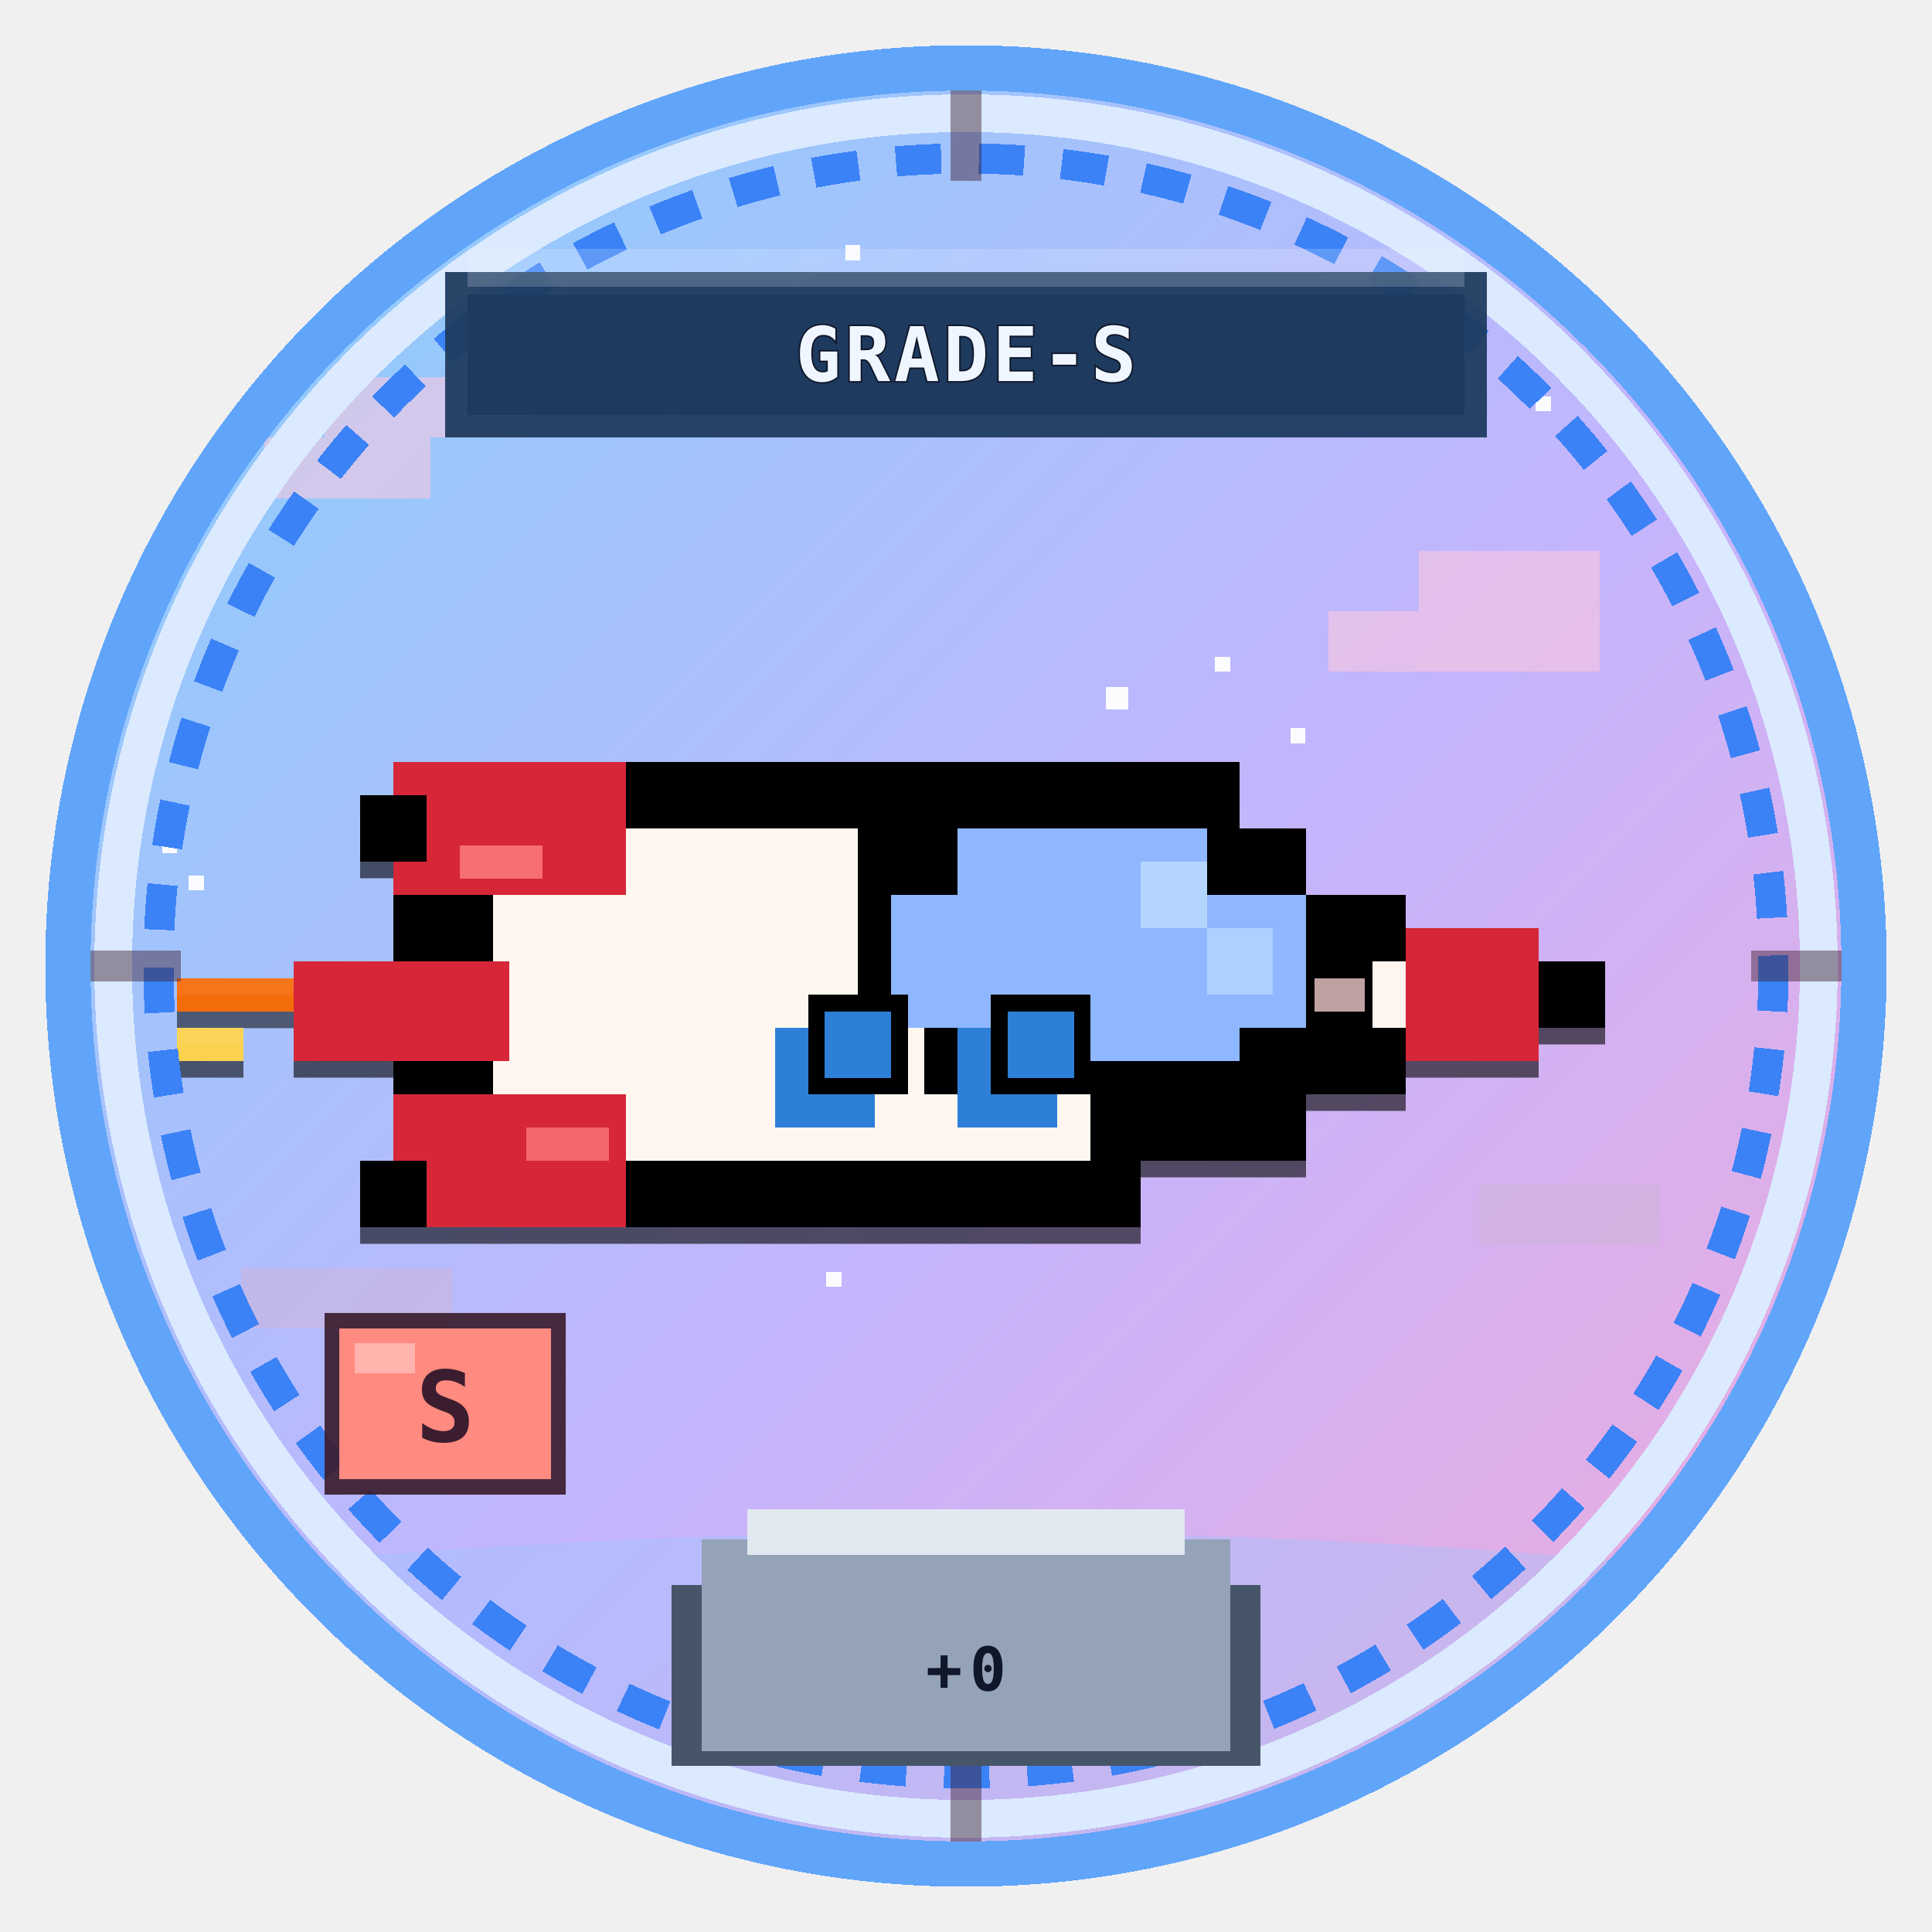
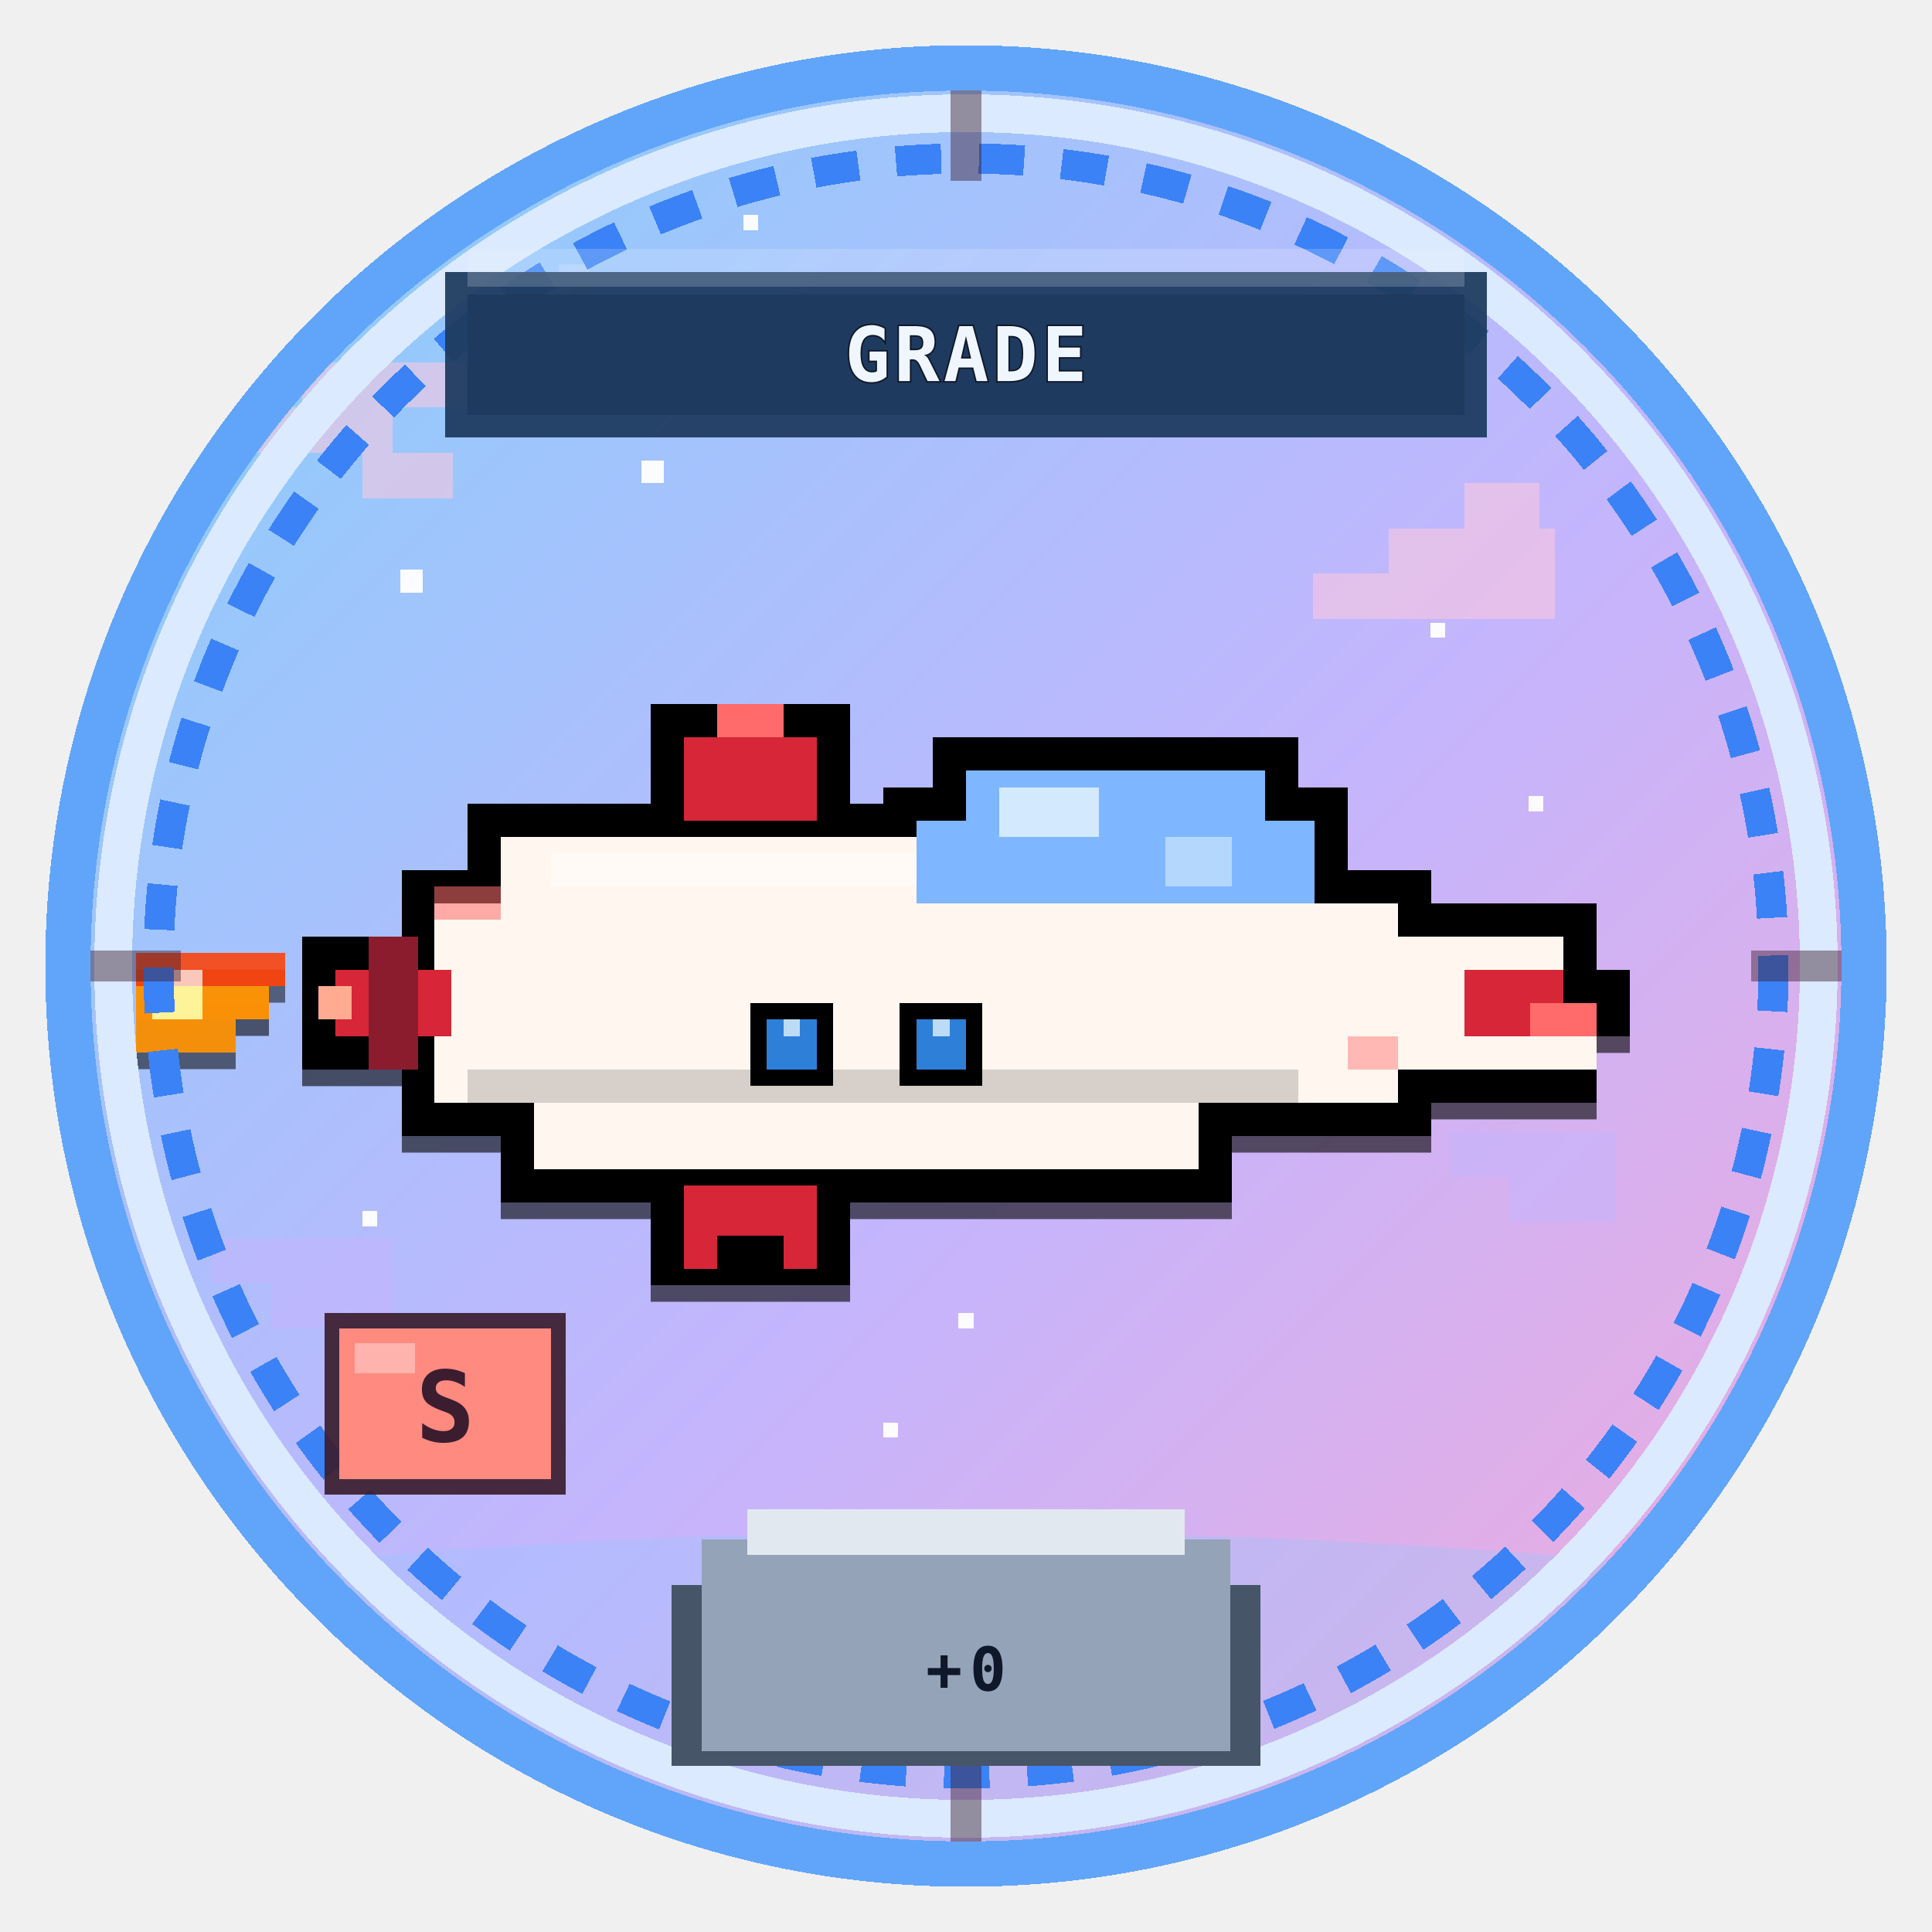
<svg xmlns="http://www.w3.org/2000/svg" viewBox="0 0 512 512" class="w-full h-full" shape-rendering="crispEdges">
  <defs>
-     <linearGradient id="bg_badge_206" x1="0%" y1="0%" x2="100%" y2="100%">
+     <linearGradient id="bg_badge_83" x1="0%" y1="0%" x2="100%" y2="100%">
      <stop offset="0%" stop-color="#7dd3fc" />
      <stop offset="55%" stop-color="#c4b5fd" />
      <stop offset="100%" stop-color="#f9a8d4" />
    </linearGradient>
-     <linearGradient id="hull_badge_206" x1="0%" y1="0%" x2="100%" y2="0%">
+     <linearGradient id="hull_badge_83" x1="0%" y1="0%" x2="100%" y2="0%">
      <stop offset="0%" stop-color="#e0e0e0" />
      <stop offset="50%" stop-color="#ffffff" />
      <stop offset="100%" stop-color="#d0d0d0" />
    </linearGradient>
-     <linearGradient id="frame_badge_206" x1="0%" y1="0%" x2="100%" y2="100%">
+     <linearGradient id="frame_badge_83" x1="0%" y1="0%" x2="100%" y2="100%">
      <stop offset="0%" stop-color="#e0f2fe" />
      <stop offset="50%" stop-color="#fce7f3" />
      <stop offset="100%" stop-color="#fef9c3" />
    </linearGradient>
-     <filter id="shadow_badge_206" x="-50%" y="-50%" width="200%" height="200%">
+     <filter id="shadow_badge_83" x="-50%" y="-50%" width="200%" height="200%">
      <feDropShadow dx="0" dy="4" stdDeviation="0" flood-color="#000" flood-opacity="0.6" />
    </filter>
-     <filter id="glow_badge_206">
+     <filter id="glow_badge_83">
      <feGaussianBlur stdDeviation="1" result="blur" />
      <feComposite in="SourceGraphic" in2="blur" operator="over" />
    </filter>
-     <filter id="text_glow_badge_206" x="-50%" y="-50%" width="200%" height="200%">
+     <filter id="text_glow_badge_83" x="-50%" y="-50%" width="200%" height="200%">
      <feGaussianBlur stdDeviation="2" result="blur" />
      <feMerge>
        <feMergeNode in="blur" />
        <feMergeNode in="SourceGraphic" />
      </feMerge>
    </filter>
-     <clipPath id="clip_badge_206">
+     <clipPath id="clip_badge_83">
      <circle cx="256" cy="256" r="240" />
    </clipPath>
  </defs>
-   <g clip-path="url(#clip_badge_206)">
-     <rect width="512" height="512" fill="url(#bg_badge_206)" />
+   <g clip-path="url(#clip_badge_83)">
+     <rect width="512" height="512" fill="url(#bg_badge_83)" />
    <g fill="#ffffff" fill-opacity="0.95" shape-rendering="crispEdges">
-       <rect x="171" y="94" width="4" height="4" />
-       <rect x="50" y="232" width="4" height="4" />
-       <rect x="43" y="222" width="4" height="4" />
-       <rect x="224" y="65" width="4" height="4" />
-       <rect x="219" y="337" width="4" height="4" />
-       <rect x="123" y="265" width="6" height="6" />
-       <rect x="293" y="182" width="6" height="6" />
-       <rect x="38" y="349" width="4" height="4" />
-       <rect x="85" y="82" width="4" height="4" />
-       <rect x="407" y="105" width="4" height="4" />
-       <rect x="322" y="174" width="4" height="4" />
-       <rect x="46" y="61" width="4" height="4" />
-       <rect x="342" y="193" width="4" height="4" />
-       <rect x="297" y="203" width="4" height="4" />
+       <rect x="254" y="348" width="4" height="4" />
+       <rect x="197" y="57" width="4" height="4" />
+       <rect x="106" y="151" width="6" height="6" />
+       <rect x="42" y="95" width="4" height="4" />
+       <rect x="405" y="211" width="4" height="4" />
+       <rect x="448" y="122" width="4" height="4" />
+       <rect x="96" y="321" width="4" height="4" />
+       <rect x="379" y="165" width="4" height="4" />
+       <rect x="105" y="375" width="4" height="4" />
+       <rect x="234" y="377" width="4" height="4" />
+       <rect x="170" y="122" width="6" height="6" />
+       <rect x="360" y="266" width="4" height="4" />
+       <rect x="458" y="85" width="4" height="4" />
+       <rect x="406" y="276" width="4" height="4" />
    </g>
    <g opacity="0.55" shape-rendering="crispEdges">
      <g fill="#ffc8dd">
-         <rect x="70" y="116" width="44" height="16" />
-         <rect x="86" y="100" width="54" height="16" />
-         <rect x="376" y="146" width="48" height="16" />
-         <rect x="352" y="162" width="72" height="16" />
+         <rect x="64" y="108" width="40" height="12" />
+         <rect x="80" y="96" width="48" height="12" />
+         <rect x="96" y="120" width="24" height="12" />
+         <rect x="368" y="140" width="44" height="12" />
+         <rect x="348" y="152" width="64" height="12" />
+         <rect x="388" y="128" width="20" height="12" />
      </g>
-       <g fill="#cdb4db">
-         <rect x="64" y="336" width="56" height="16" />
-         <rect x="392" y="314" width="48" height="16" />
+       <g fill="#c4b5fd">
+         <rect x="56" y="328" width="48" height="12" />
+         <rect x="72" y="340" width="32" height="12" />
+         <rect x="384" y="300" width="44" height="12" />
+         <rect x="400" y="312" width="28" height="12" />
      </g>
-       <g fill="url(#frame_badge_206)" opacity="0.45">
-         <rect x="142" y="74" width="8" height="8" />
-         <rect x="362" y="92" width="8" height="8" />
-         <rect x="118" y="270" width="8" height="8" />
+       <g fill="url(#frame_badge_83)" opacity="0.4">
+         <rect x="148" y="70" width="8" height="8" />
+         <rect x="356" y="88" width="8" height="8" />
+         <rect x="112" y="268" width="8" height="8" />
+         <rect x="300" y="240" width="8" height="8" />
      </g>
    </g>
    <path d="M-100 438 Q256 374 612 438 V512 H-100 Z" fill="#93c5fd" fill-opacity="0.32" />
  </g>
-   <g transform="translate(256, 268) scale(1.1)" filter="url(#shadow_badge_206)">
-     <g transform="translate(26, -4)" shape-rendering="crispEdges">
-       <rect x="-124" y="-56" width="132" height="16" fill="#050505" />
-       <rect x="-148" y="-40" width="204" height="16" fill="#050505" />
-       <rect x="-164" y="-24" width="244" height="48" fill="#050505" />
-       <rect x="-148" y="24" width="204" height="16" fill="#050505" />
-       <rect x="-116" y="40" width="132" height="16" fill="#050505" />
-       <rect x="80" y="-8" width="24" height="16" fill="#050505" />
-       <rect x="-188" y="-8" width="24" height="16" fill="#050505" />
-       <rect x="-116" y="-40" width="120" height="16" fill="#fff7ef" />
-       <rect x="-140" y="-24" width="188" height="48" fill="#fff7ef" />
-       <rect x="-116" y="24" width="120" height="16" fill="#fff7ef" />
-       <rect x="48" y="-8" width="32" height="16" fill="#fff7ef" />
-       <rect x="-164" y="-56" width="56" height="32" fill="#d62839" />
-       <rect x="-172" y="-48" width="16" height="16" fill="#050505" />
-       <rect x="-164" y="24" width="56" height="32" fill="#d62839" />
-       <rect x="-172" y="40" width="16" height="16" fill="#050505" />
-       <rect x="-188" y="-8" width="52" height="24" fill="#d62839" />
-       <rect x="80" y="-16" width="32" height="32" fill="#d62839" />
-       <rect x="112" y="-8" width="16" height="16" fill="#050505" />
-       <rect x="-36" y="-56" width="76" height="16" fill="#050505" />
-       <rect x="-52" y="-40" width="108" height="16" fill="#050505" />
-       <rect x="-52" y="-24" width="124" height="32" fill="#050505" />
-       <rect x="-36" y="8" width="92" height="16" fill="#050505" />
-       <rect x="-28" y="-40" width="60" height="16" fill="#8fb7ff" />
-       <rect x="-44" y="-24" width="100" height="32" fill="#8fb7ff" />
-       <rect x="-28" y="8" width="68" height="8" fill="#8fb7ff" />
-       <rect x="16" y="-32" width="16" height="16" fill="#b8d8ff" opacity="0.9" />
-       <rect x="32" y="-16" width="16" height="16" fill="#b8d8ff" opacity="0.75" />
-       <rect x="-72" y="8" width="24" height="24" fill="#2f7fd8" />
-       <rect x="-64" y="0" width="24" height="24" fill="#050505" />
-       <rect x="-60" y="4" width="16" height="16" fill="#2f7fd8" />
-       <rect x="-28" y="8" width="24" height="24" fill="#2f7fd8" />
-       <rect x="-20" y="0" width="24" height="24" fill="#050505" />
-       <rect x="-16" y="4" width="16" height="16" fill="#2f7fd8" />
-       <rect x="-148" y="-36" width="20" height="8" fill="#ff8080" opacity="0.8" />
-       <rect x="-132" y="32" width="20" height="8" fill="#ff8080" opacity="0.7" />
-       <rect x="58" y="-4" width="12" height="8" fill="#ffd6d6" opacity="0.75" />
-       <rect x="-216" y="-4" width="28" height="8" fill="#ff6d00" opacity="0.9" />
-       <rect x="-216" y="8" width="16" height="8" fill="#ffd54f" opacity="0.95" />
+   <g transform="translate(256, 268) scale(1.1)" filter="url(#shadow_badge_83)">
+     <g transform="translate(20, -2)" shape-rendering="crispEdges">
+       <rect x="-140" y="-48" width="200" height="16" fill="#050505" />
+       <rect x="-156" y="-32" width="248" height="64" fill="#050505" />
+       <rect x="-132" y="32" width="176" height="16" fill="#050505" />
+       <rect x="92" y="-24" width="40" height="48" fill="#050505" />
+       <rect x="124" y="-8" width="16" height="16" fill="#050505" />
+       <rect x="-180" y="-16" width="28" height="32" fill="#050505" />
+       <rect x="-96" y="-72" width="48" height="28" fill="#050505" />
+       <rect x="-96" y="40" width="48" height="28" fill="#050505" />
+       <rect x="-28" y="-64" width="88" height="20" fill="#050505" />
+       <rect x="-40" y="-52" width="112" height="28" fill="#050505" />
+       <rect x="-132" y="-40" width="184" height="16" fill="#fff7ef" />
+       <rect x="-148" y="-24" width="232" height="48" fill="#fff7ef" />
+       <rect x="-124" y="24" width="160" height="16" fill="#fff7ef" />
+       <rect x="84" y="-16" width="40" height="32" fill="#fff7ef" />
+       <rect x="116" y="0" width="16" height="16" fill="#fff7ef" />
+       <rect x="-140" y="16" width="200" height="8" fill="#1a1a22" opacity="0.18" />
+       <rect x="-120" y="-36" width="140" height="8" fill="#ffffff" opacity="0.35" />
+       <rect x="-88" y="-64" width="32" height="20" fill="#d62839" />
+       <rect x="-80" y="-72" width="16" height="8" fill="#ff6b6b" />
+       <rect x="-88" y="44" width="32" height="20" fill="#d62839" />
+       <rect x="-80" y="56" width="16" height="8" fill="#050505" />
+       <rect x="100" y="-8" width="24" height="16" fill="#d62839" />
+       <rect x="116" y="0" width="16" height="8" fill="#ff6b6b" />
+       <rect x="-172" y="-8" width="28" height="16" fill="#d62839" />
+       <rect x="-164" y="-16" width="12" height="32" fill="#8b1e2d" />
+       <rect x="-176" y="-4" width="8" height="8" fill="#ffab91" />
+       <rect x="-20" y="-56" width="72" height="16" fill="#7eb6ff" />
+       <rect x="-32" y="-44" width="96" height="20" fill="#7eb6ff" />
+       <rect x="-12" y="-52" width="24" height="12" fill="#e0f2fe" opacity="0.85" />
+       <rect x="28" y="-40" width="16" height="12" fill="#e0f2fe" opacity="0.55" />
+       <rect x="-72" y="0" width="20" height="20" fill="#050505" />
+       <rect x="-68" y="4" width="12" height="12" fill="#2f7fd8" />
+       <rect x="-64" y="4" width="4" height="4" fill="#e0f2fe" opacity="0.8" />
+       <rect x="-36" y="0" width="20" height="20" fill="#050505" />
+       <rect x="-32" y="4" width="12" height="12" fill="#2f7fd8" />
+       <rect x="-28" y="4" width="4" height="4" fill="#e0f2fe" opacity="0.8" />
+       <rect x="-148" y="-28" width="16" height="8" fill="#ff6b6b" opacity="0.55" />
+       <rect x="72" y="8" width="12" height="8" fill="#ff6b6b" opacity="0.45" />
+       <rect x="-220" y="-12" width="36" height="8" fill="#ff3d00" opacity="0.85" />
+       <rect x="-220" y="-4" width="32" height="8" fill="#ff9100" opacity="0.95" />
+       <rect x="-220" y="4" width="24" height="8" fill="#ff9100" opacity="0.9" />
+       <rect x="-216" y="-4" width="12" height="8" fill="#fff59d" opacity="0.98" />
+       <rect x="-212" y="-8" width="8" height="4" fill="#ffffff" opacity="0.7" />
    </g>
  </g>
  <g shape-rendering="crispEdges">
    <circle cx="256" cy="256" r="238" fill="none" stroke="#60a5fa" stroke-width="12" />
    <circle cx="256" cy="256" r="226" fill="none" stroke="#dbeafe" stroke-width="10" />
    <circle cx="256" cy="256" r="214" fill="none" stroke="#3b82f6" stroke-width="8" stroke-dasharray="12 10" />
    <path d="M256 24 V48 M488 256 H464 M256 488 V464 M24 256 H48" stroke="#3b1d2f" stroke-width="8" opacity="0.45" />
  </g>
-   <g shape-rendering="crispEdges" id="name_badge_206">
+   <g shape-rendering="crispEdges" id="name_badge_83">
    <rect x="118" y="72" width="276" height="44" fill="#1e3a5f" opacity="0.94" />
    <rect x="124" y="66" width="264" height="10" fill="#eff6ff" opacity="0.2" />
    <rect x="124" y="78" width="264" height="32" fill="#1e3a5f" />
-     <text x="256" y="101" font-family="Galmuri11, monospace" font-size="20" font-weight="bold" fill="#eff6ff" stroke="#0f172a" stroke-width="0.8" paint-order="stroke" text-anchor="middle" letter-spacing="1">GRADE-S</text>
+     <text x="256" y="101" font-family="Galmuri11, monospace" font-size="20" font-weight="bold" fill="#eff6ff" stroke="#0f172a" stroke-width="0.8" paint-order="stroke" text-anchor="middle" letter-spacing="1">GRADE</text>
  </g>
-   <g shape-rendering="crispEdges" id="grade_badge_206">
+   <g shape-rendering="crispEdges" id="grade_badge_83">
    <rect x="86" y="348" width="64" height="48" fill="#3b1d2f" opacity="0.92" />
    <rect x="90" y="352" width="56" height="40" fill="#ff8a80" />
    <rect x="94" y="356" width="16" height="8" fill="#ffffff" opacity="0.35" />
    <text x="118" y="382" font-family="Galmuri11, monospace" font-size="26" font-weight="bold" fill="#3b1d2f" text-anchor="middle">S</text>
  </g>
-   <g shape-rendering="crispEdges" id="enhance_badge_206">
+   <g shape-rendering="crispEdges" id="enhance_badge_83">
    <rect x="178" y="420" width="156" height="48" fill="#475569" />
    <rect x="186" y="408" width="140" height="56" fill="#94a3b8" />
    <rect x="198" y="400" width="116" height="12" fill="#e2e8f0" />
    <text x="256" y="448" font-family="Galmuri11, monospace" font-size="16" font-weight="bold" fill="#0f172a" text-anchor="middle" letter-spacing="2">+0</text>
  </g>
</svg>
